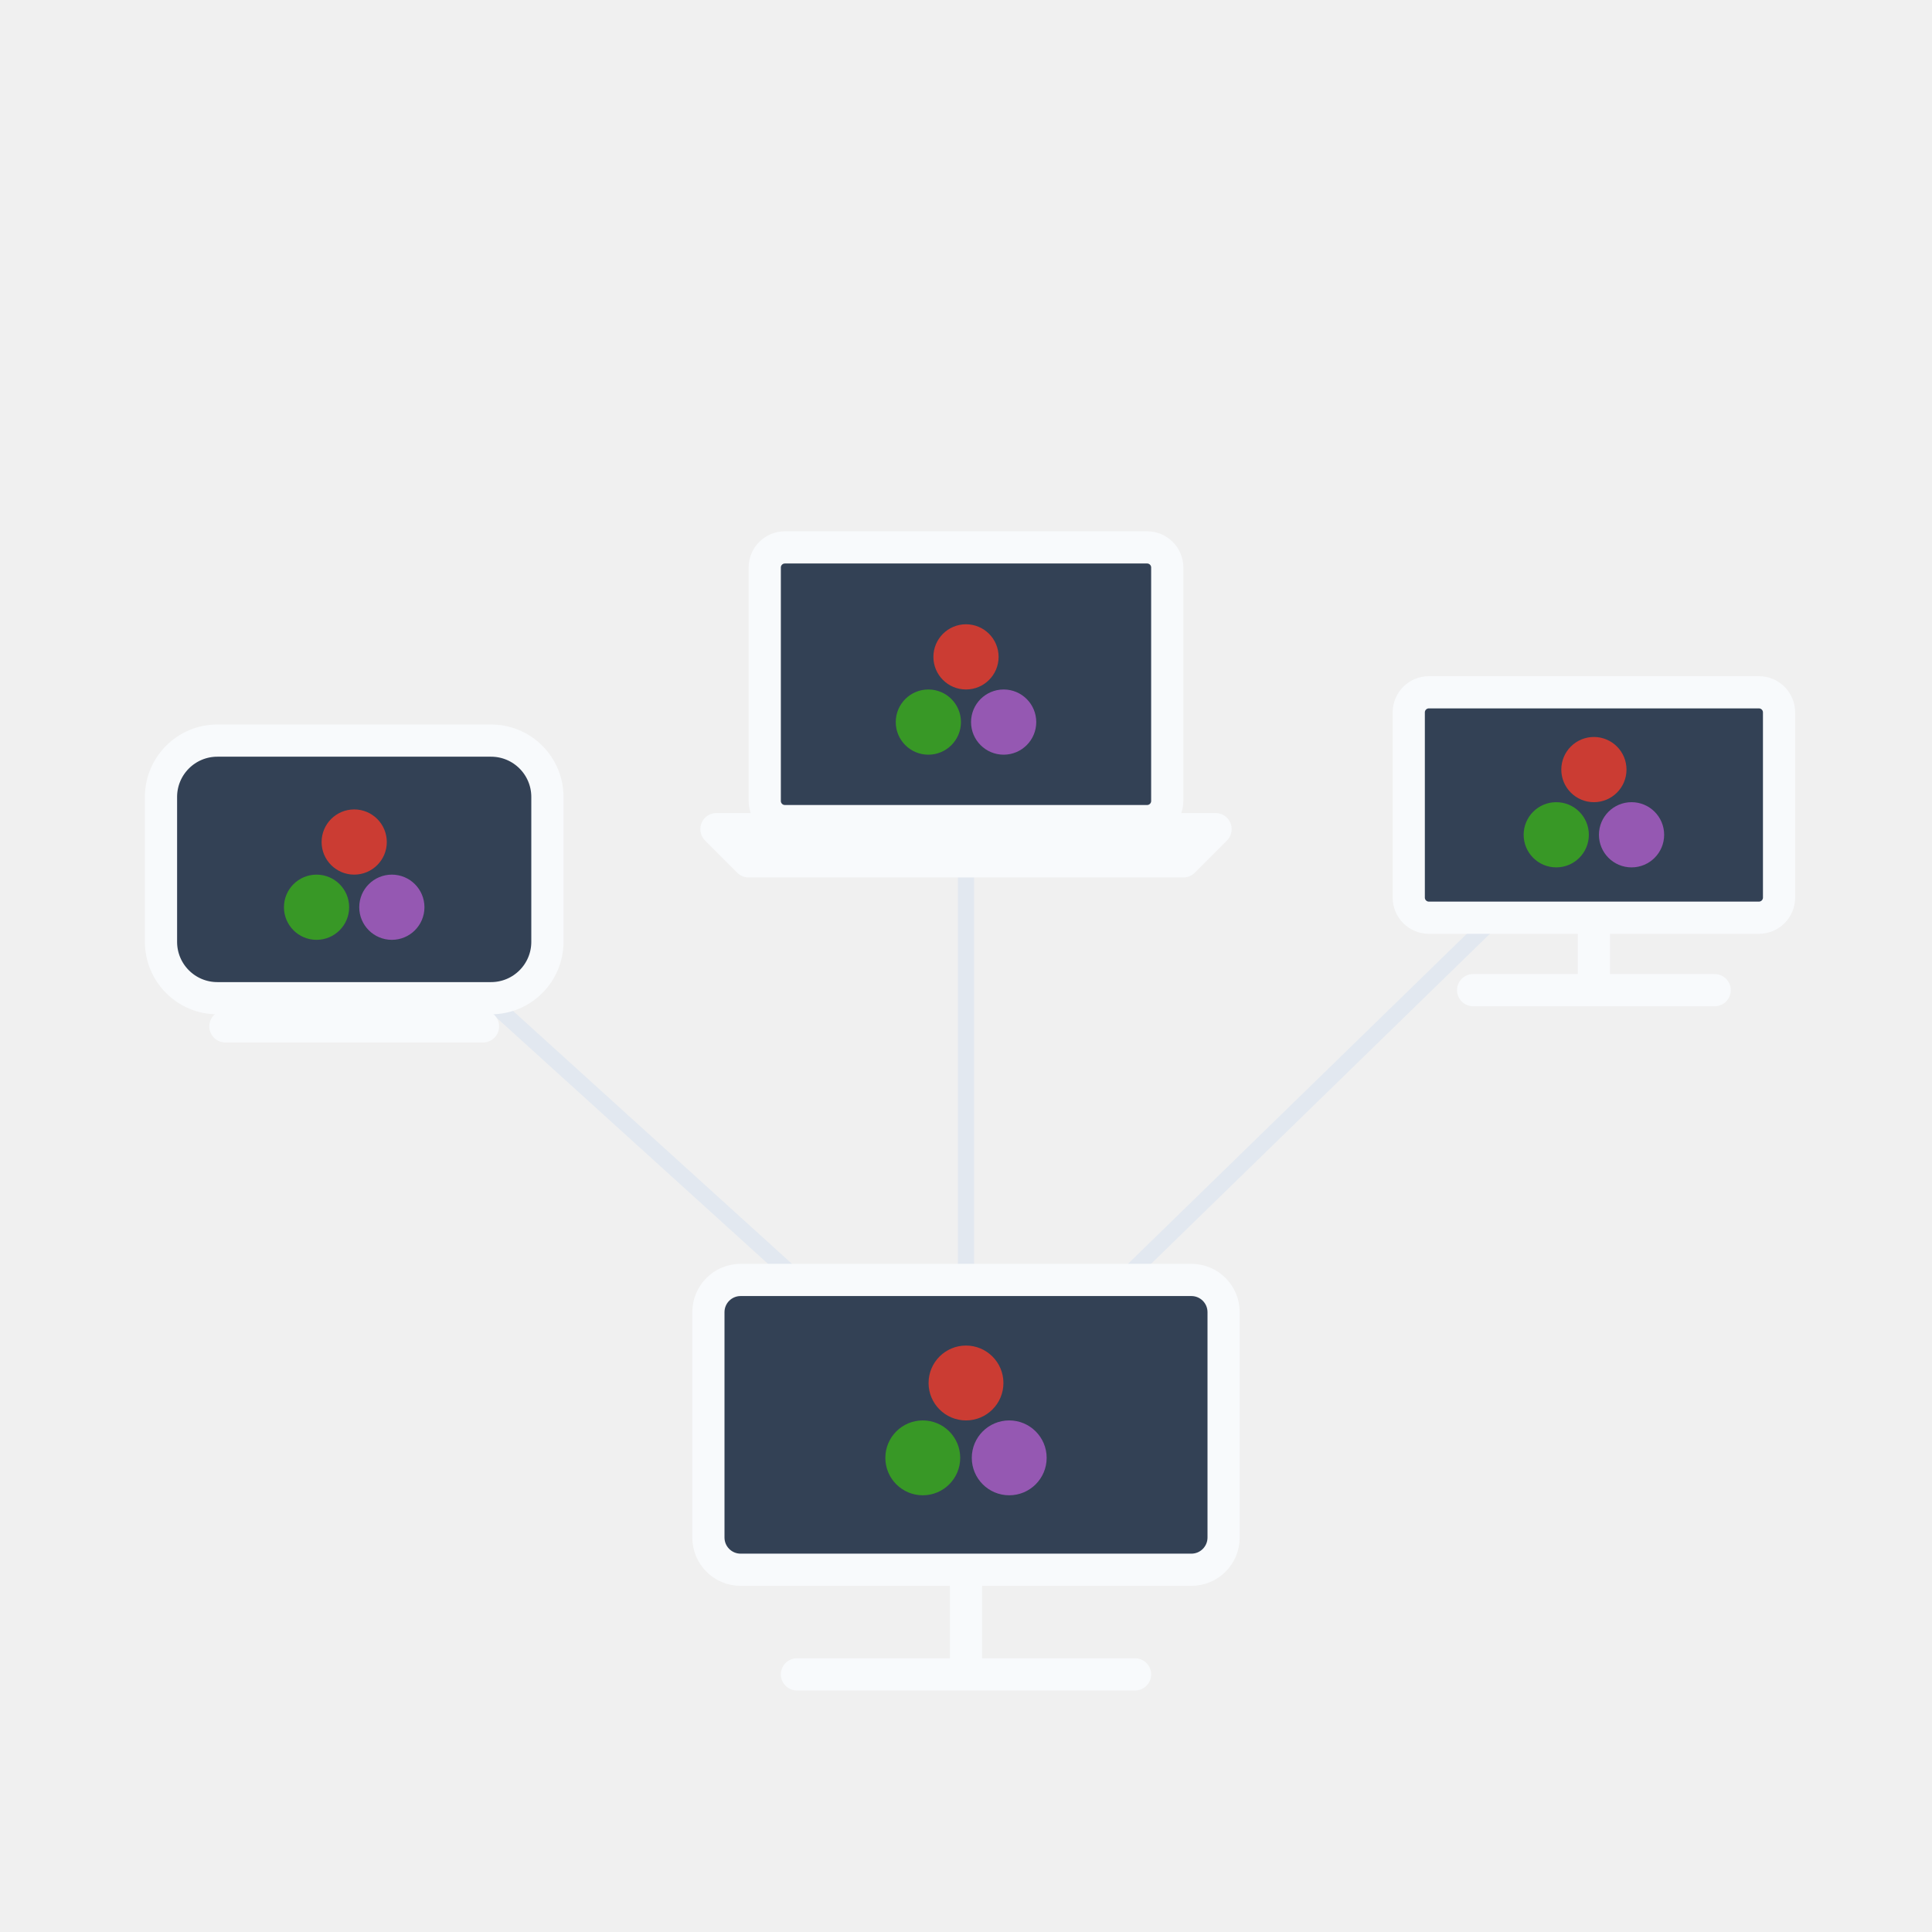
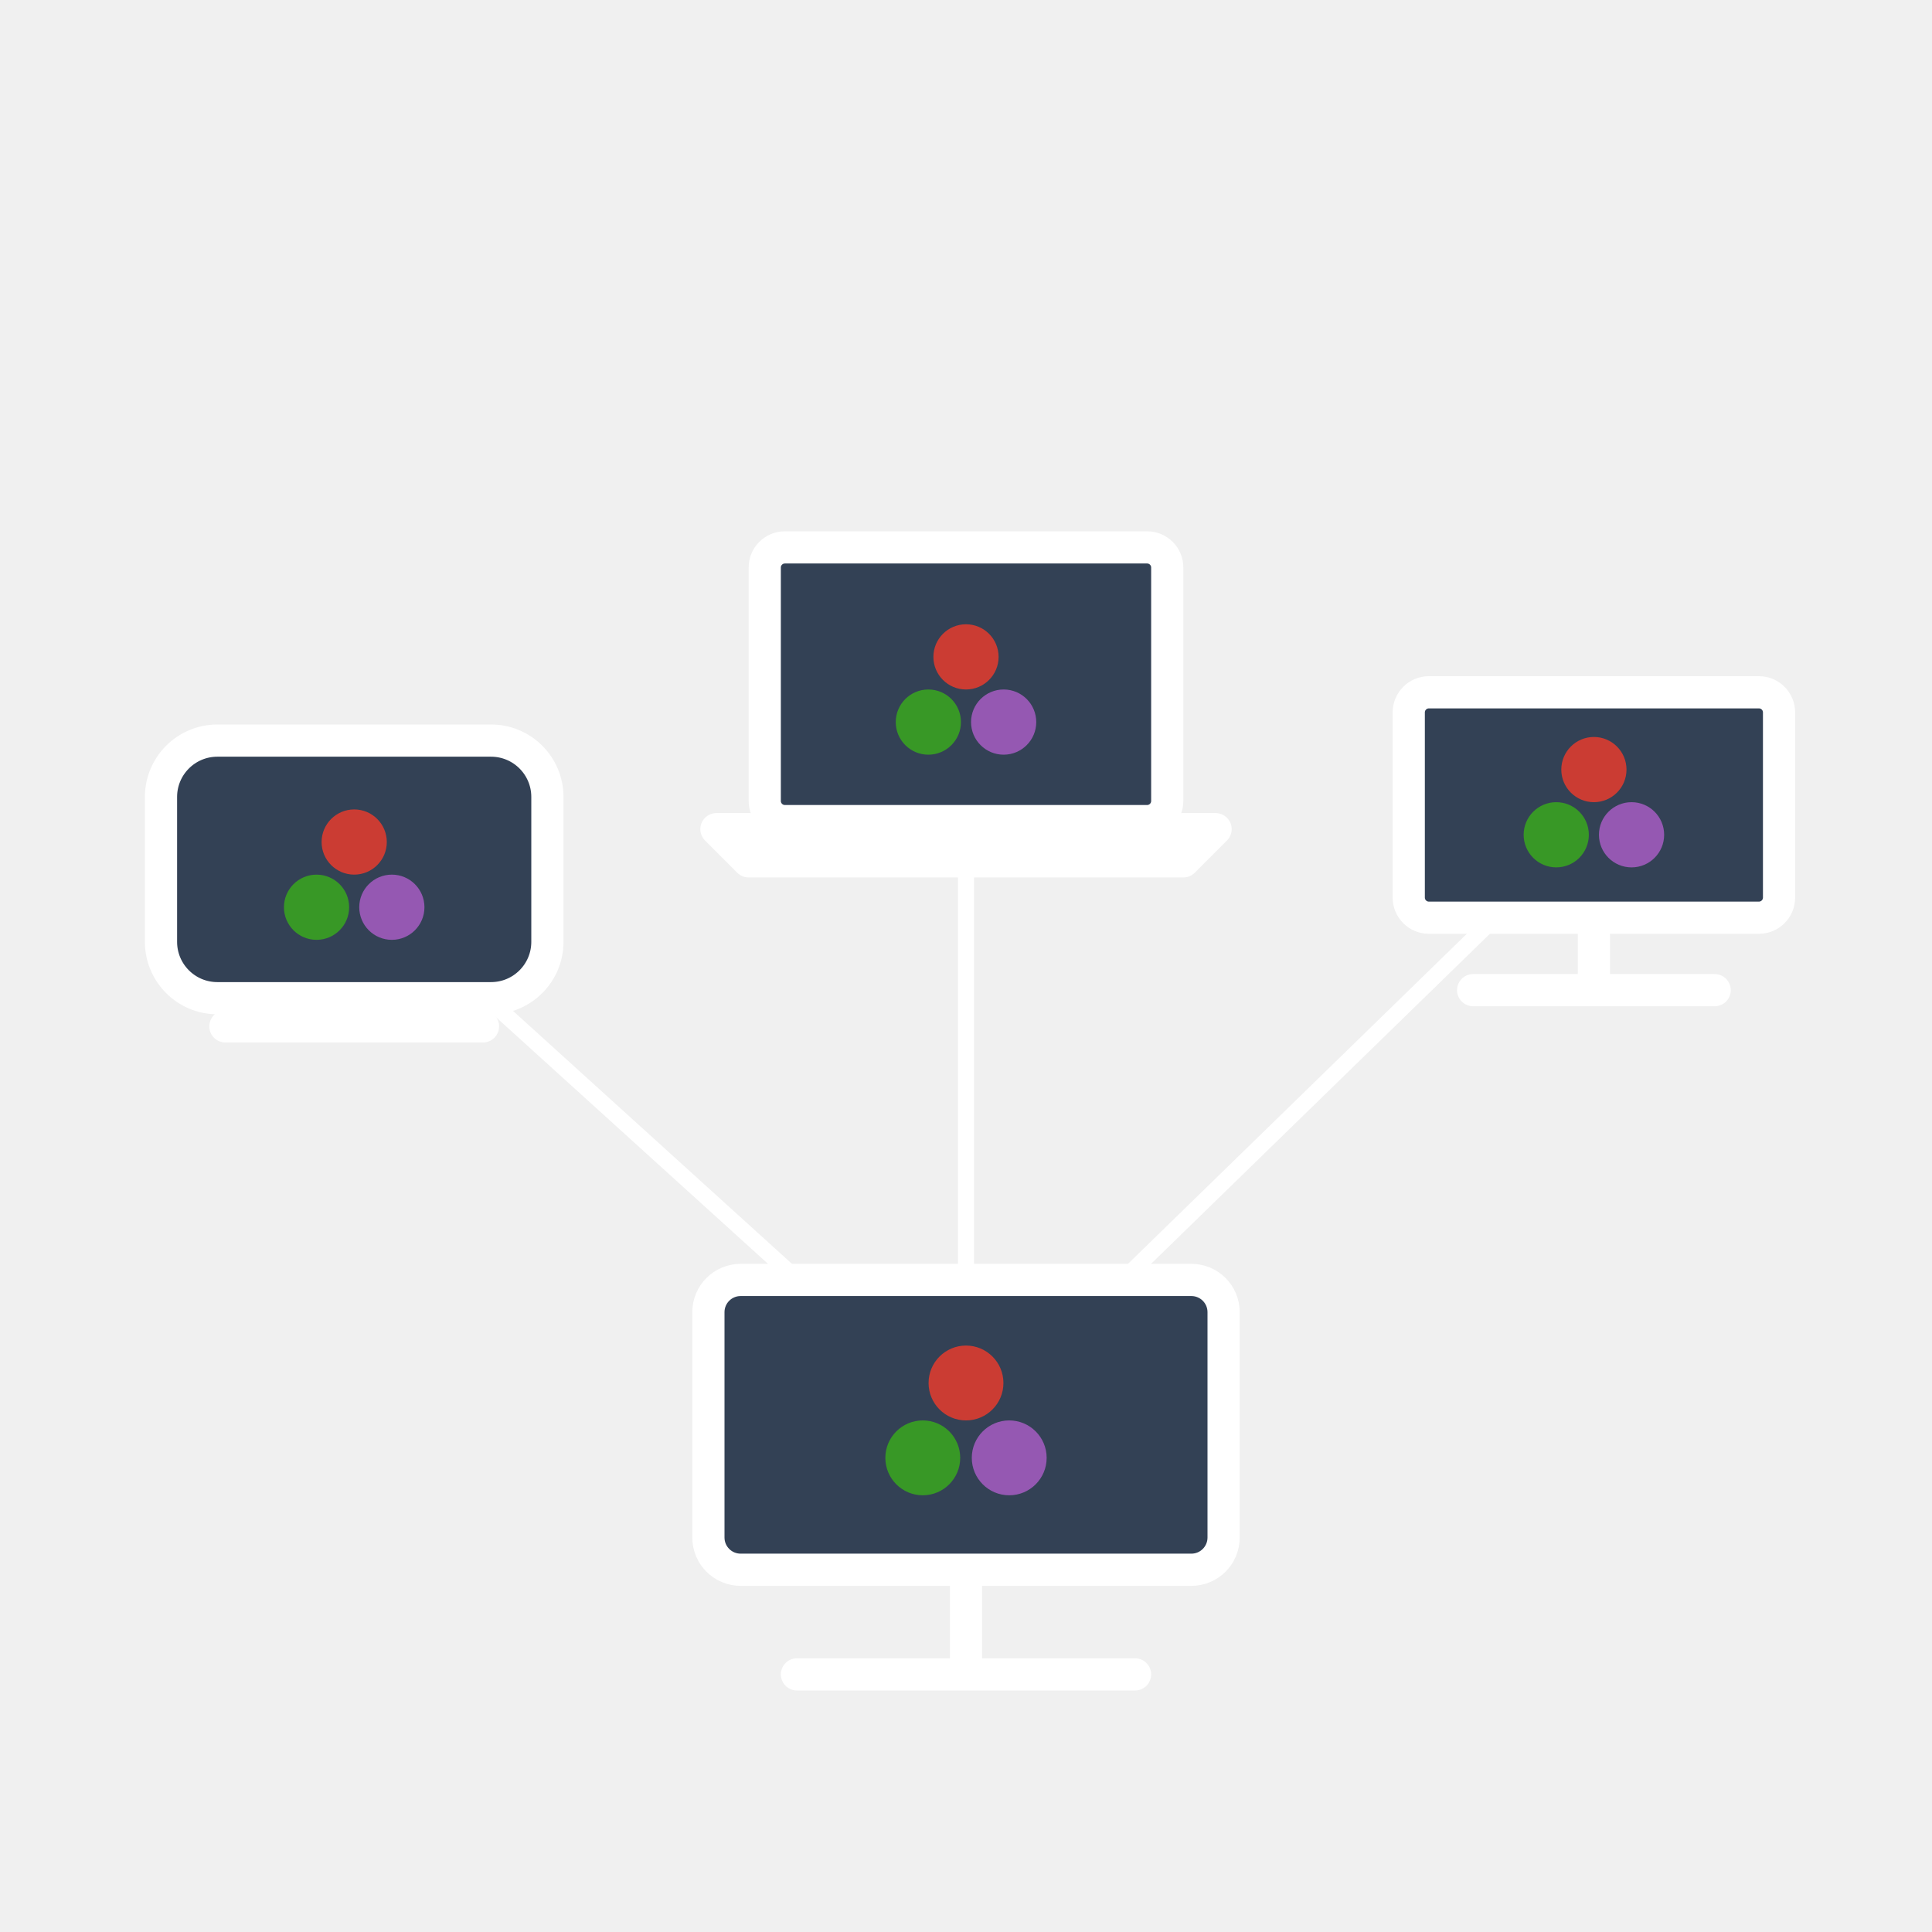
<svg xmlns="http://www.w3.org/2000/svg" viewBox="0 0 240 240" width="240" height="240">
  <defs>
    <style>
      .stroke {
        fill: #334155;
-         stroke: #f8fafc;
+         stroke: #ffffff;
        stroke-width: 4;
        stroke-linecap: round;
        stroke-linejoin: round;
      }
      .link {
-         stroke: #e2e8f0;
+         stroke: #ffffff;
        stroke-width: 2;
        stroke-linecap: round;
        fill: none;
      }
    </style>
    <g id="dark-laptop-body">
      <rect class="stroke" x="-25" y="-22" width="50" height="34" rx="2.5" />
      <path class="stroke" d="M-31,13 L31,13 L27,17 L-27,17 Z" />
    </g>
    <g id="dark-minibox-body">
      <rect class="stroke" x="-24" y="-16" width="48" height="32" rx="7" />
      <line class="stroke" x1="-16" y1="19.5" x2="16" y2="19.5" />
    </g>
    <g id="dark-desktop-body">
      <rect class="stroke" x="-23" y="-22" width="46" height="28" rx="2.5" />
      <line class="stroke" x1="0" y1="7" x2="0" y2="13" />
      <line class="stroke" x1="-15" y1="15" x2="15" y2="15" />
    </g>
    <g id="dark-master-body">
      <rect class="stroke" x="-32" y="-25" width="64" height="36" rx="4" />
      <line class="stroke" x1="0" y1="12" x2="0" y2="22" />
      <line class="stroke" x1="-21" y1="24" x2="21" y2="24" />
    </g>
    <g id="dark-juliadot">
      <circle cx="0" cy="-5.4" r="4.05" fill="#cb3c33" />
      <circle cx="-4.677" cy="2.7" r="4.05" fill="#389826" />
      <circle cx="4.677" cy="2.7" r="4.05" fill="#9558b2" />
    </g>
    <g id="dark-juliadot-lg">
      <circle cx="0" cy="-6.2" r="4.65" fill="#cb3c33" />
      <circle cx="-5.369" cy="3.1" r="4.65" fill="#389826" />
      <circle cx="5.369" cy="3.1" r="4.65" fill="#9558b2" />
    </g>
  </defs>
  <path class="link" d="M99.1,159 L60.5,124" />
  <path class="link" d="M120,159 L120,107" />
  <path class="link" d="M139.5,159 L185.7,114" />
  <g transform="translate(44, 108)">
    <use href="#dark-minibox-body" />
    <use href="#dark-juliadot" x="0" y="2" />
  </g>
  <g transform="translate(120, 90)">
    <use href="#dark-laptop-body" />
    <use href="#dark-juliadot" x="0" y="-3" />
  </g>
  <g transform="translate(198, 108)">
    <use href="#dark-desktop-body" />
    <use href="#dark-juliadot" x="0" y="-7" />
  </g>
  <g transform="translate(120, 184)">
    <use href="#dark-master-body" />
    <use href="#dark-juliadot-lg" x="0" y="-6" />
  </g>
</svg>
